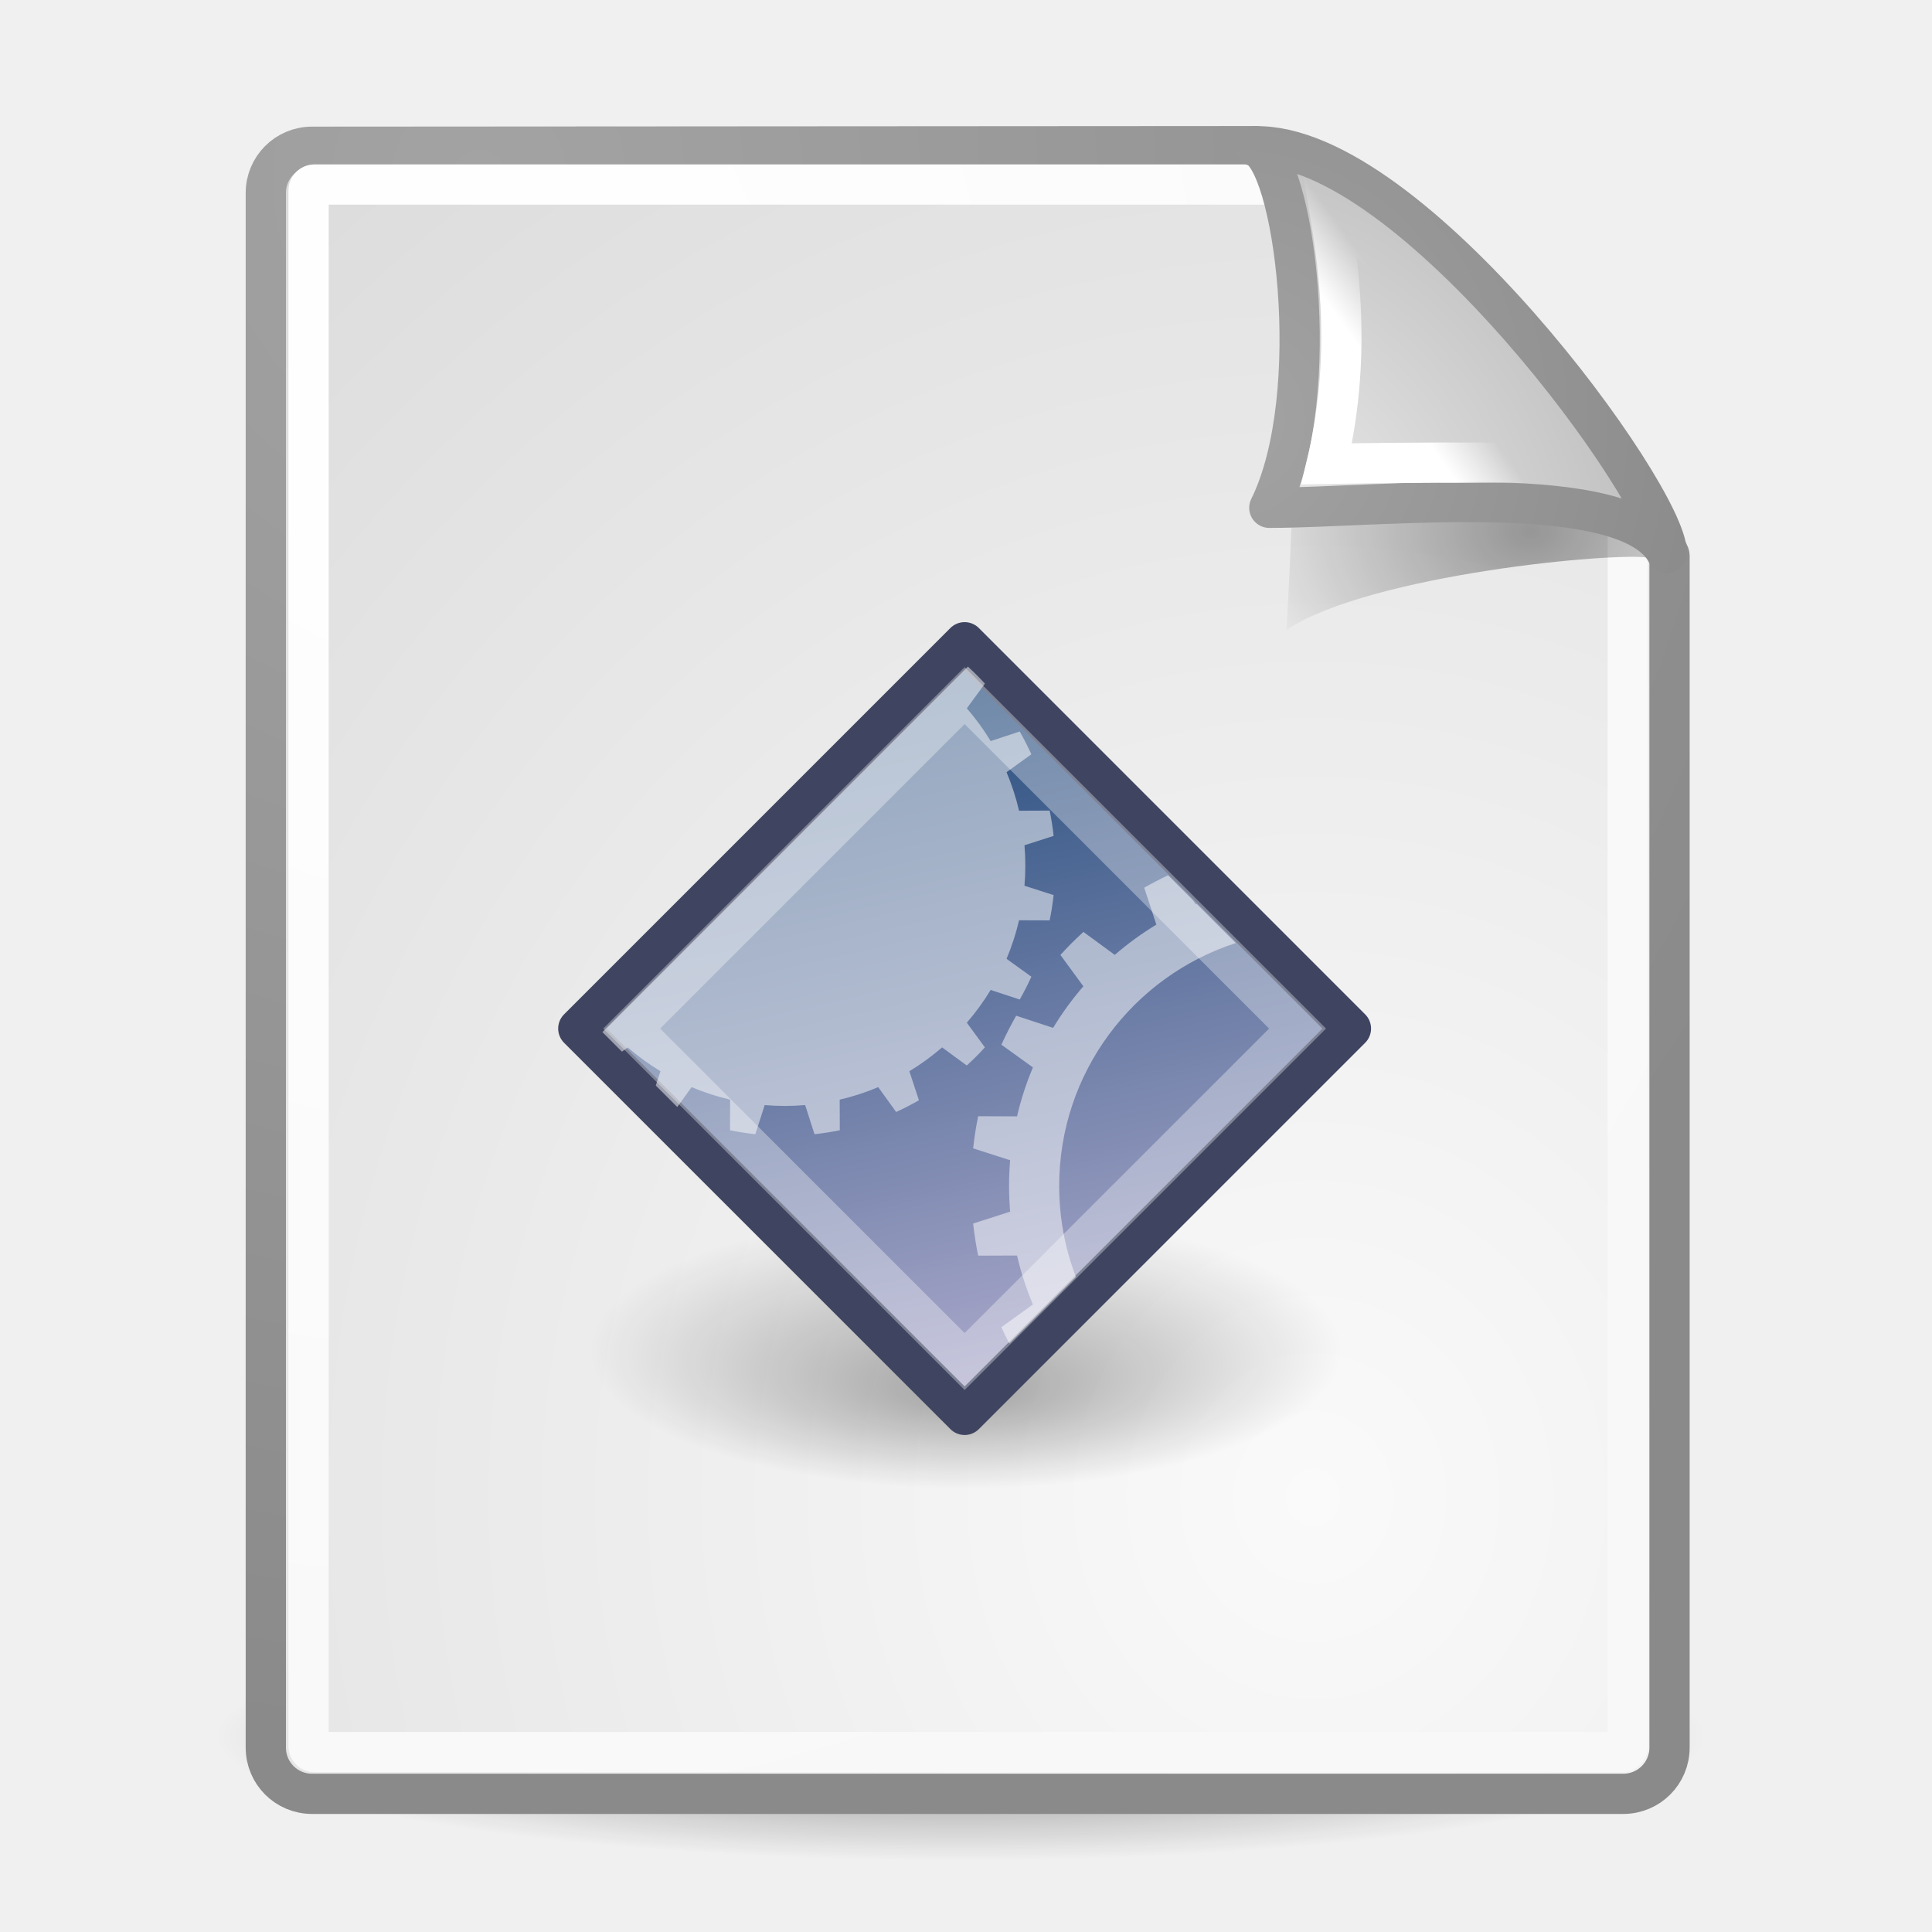
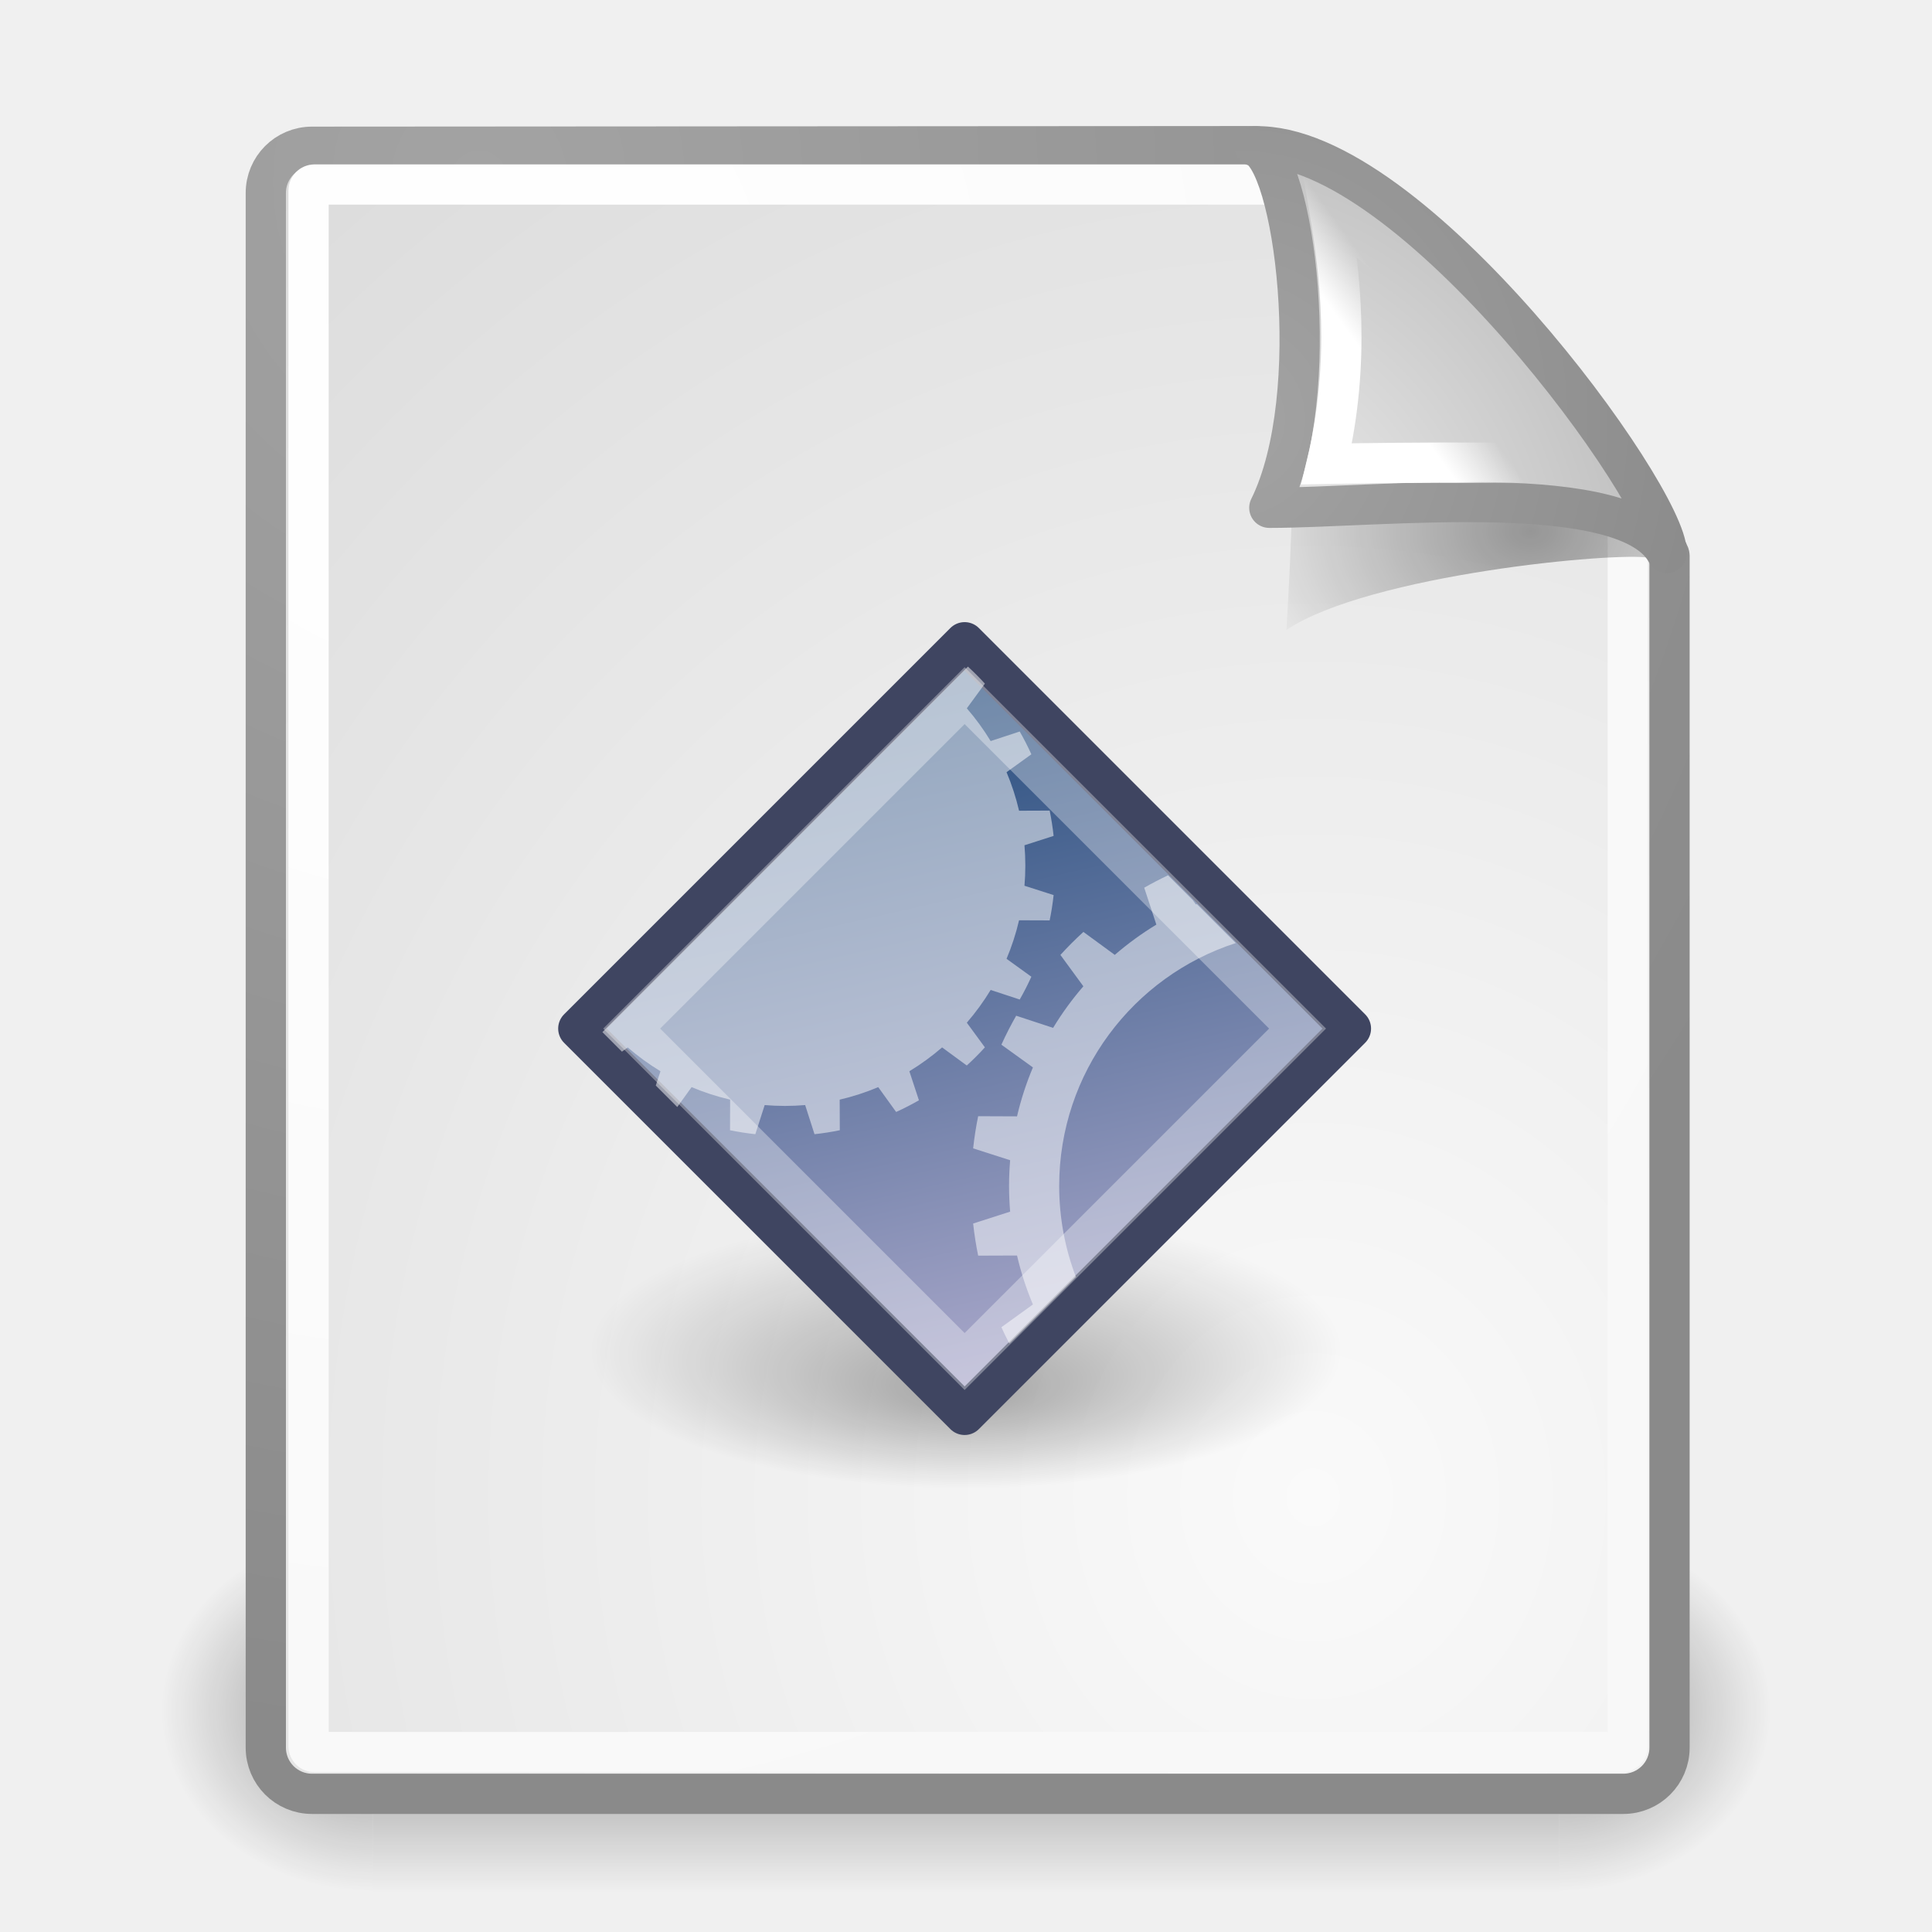
<svg xmlns="http://www.w3.org/2000/svg" xmlns:xlink="http://www.w3.org/1999/xlink" id="svg249" height="48px" width="48px">
  <defs id="defs3">
    <linearGradient id="linearGradient4790">
      <stop style="stop-color:#000000;stop-opacity:1;" offset="0" id="stop4792" />
      <stop style="stop-color:#000000;stop-opacity:0;" offset="1" id="stop4794" />
    </linearGradient>
    <linearGradient id="linearGradient2251">
      <stop style="stop-color:#ffffff;stop-opacity:1;" offset="0" id="stop2253" />
      <stop style="stop-color:#ffffff;stop-opacity:0;" offset="1" id="stop2255" />
    </linearGradient>
    <linearGradient xlink:href="#linearGradient2251" id="linearGradient8166" gradientUnits="userSpaceOnUse" gradientTransform="matrix(-3.277938e-2,-0.999463,0.999463,-3.277938e-2,-0.709646,45.06274)" x1="33.396" y1="36.921" x2="34.17" y2="38.07" />
    <linearGradient id="linearGradient4542">
      <stop style="stop-color:#000000;stop-opacity:1;" offset="0" id="stop4544" />
      <stop style="stop-color:#000000;stop-opacity:0;" offset="1" id="stop4546" />
    </linearGradient>
    <linearGradient id="linearGradient15662">
      <stop id="stop15664" offset="0" style="stop-color:#ffffff;stop-opacity:1;" />
      <stop id="stop15666" offset="1" style="stop-color:#f8f8f8;stop-opacity:1;" />
    </linearGradient>
    <linearGradient id="linearGradient269">
      <stop id="stop270" offset="0" style="stop-color:#a3a3a3;stop-opacity:1;" />
      <stop id="stop271" offset="1" style="stop-color:#8a8a8a;stop-opacity:1;" />
    </linearGradient>
    <linearGradient id="linearGradient259">
      <stop id="stop260" offset="0" style="stop-color:#fafafa;stop-opacity:1;" />
      <stop id="stop261" offset="1" style="stop-color:#bbbbbb;stop-opacity:1;" />
    </linearGradient>
    <radialGradient xlink:href="#linearGradient269" id="radialGradient15656" gradientUnits="userSpaceOnUse" gradientTransform="matrix(0.968273,0,0,1.032767,3.353553,0.646447)" cx="8.824" cy="3.756" fx="8.824" fy="3.756" r="37.752" />
    <radialGradient xlink:href="#linearGradient259" id="radialGradient15658" gradientUnits="userSpaceOnUse" gradientTransform="scale(0.960493,1.041132)" cx="33.967" cy="35.737" fx="33.967" fy="35.737" r="86.708" />
    <radialGradient xlink:href="#linearGradient15662" id="radialGradient15668" gradientUnits="userSpaceOnUse" gradientTransform="matrix(0.968273,0,0,1.032767,3.353553,0.646447)" cx="8.144" cy="7.268" fx="8.144" fy="7.268" r="38.159" />
    <radialGradient xlink:href="#linearGradient4542" id="radialGradient4548" cx="24.307" cy="42.078" fx="24.307" fy="42.078" r="15.822" gradientTransform="matrix(1,0,0,0.284916,-6.340414e-16,30.08928)" gradientUnits="userSpaceOnUse" />
    <radialGradient xlink:href="#linearGradient269" id="radialGradient5350" gradientUnits="userSpaceOnUse" gradientTransform="matrix(0.331735,-2.3449e-17,2.501087e-17,0.353831,20.10526,9.5823)" cx="31.863" cy="2.367" fx="31.863" fy="2.367" r="37.752" />
    <radialGradient xlink:href="#linearGradient259" id="radialGradient5352" gradientUnits="userSpaceOnUse" gradientTransform="matrix(0.148355,1.009137e-2,-1.104438e-2,0.162365,25.06011,12.81706)" cx="30.654" cy="14.937" fx="30.654" fy="14.937" r="86.708" />
    <radialGradient xlink:href="#linearGradient4790" id="radialGradient4796" cx="37.03" cy="12.989" fx="37.03" fy="12.989" r="4.293" gradientTransform="matrix(1.744653,2.313551e-22,-1.663e-22,1.283833,-26.58256,-3.478359)" gradientUnits="userSpaceOnUse" />
    <radialGradient xlink:href="#linearGradient2300" id="radialGradient2308" gradientTransform="matrix(1.399258,-2.234445e-7,8.196178e-8,0.513264,4.365074,4.839285)" cx="14.288" cy="68.873" fx="14.288" fy="72.568" r="11.69" gradientUnits="userSpaceOnUse" />
    <linearGradient gradientTransform="matrix(0.200685,0,0,0.200685,-0.585758,-1.050787)" y2="248.631" x2="153" y1="15.424" x1="99.777" gradientUnits="userSpaceOnUse" id="linearGradient53551" xlink:href="#aigrd1" />
    <linearGradient y2="248.631" x2="153" y1="15.424" x1="99.777" gradientUnits="userSpaceOnUse" id="aigrd1">
      <stop id="stop53300" style="stop-color:#184375" offset="0" />
      <stop id="stop53302" style="stop-color:#C8BDDC" offset="1" />
    </linearGradient>
    <linearGradient id="linearGradient2300">
      <stop style="stop-color:#000000;stop-opacity:0.327;" offset="0" id="stop2302" />
      <stop style="stop-color:#000000;stop-opacity:0;" offset="1" id="stop2304" />
    </linearGradient>
+     <linearGradient y2="39.999" x2="25.058" y1="47.028" x1="25.058" gradientUnits="userSpaceOnUse" id="linearGradient2095" xlink:href="#linearGradient3702" />
+     <radialGradient r="2.5" fy="43.5" fx="4.993" cy="43.5" cx="4.993" gradientTransform="matrix(2.003784,0,0,1.4,-20.01187,-104.4)" gradientUnits="userSpaceOnUse" id="radialGradient2093" xlink:href="#linearGradient3688" />
+     <radialGradient r="2.5" fy="43.5" fx="4.993" cy="43.5" cx="4.993" gradientTransform="matrix(2.003784,0,0,1.4,27.98813,-17.4)" gradientUnits="userSpaceOnUse" id="radialGradient2091" xlink:href="#linearGradient3688" />
+     <linearGradient id="linearGradient3702">
+       <stop style="stop-color:black;stop-opacity:0;" offset="0" id="stop3704" />
+       <stop id="stop3710" offset="0.5" style="stop-color:black;stop-opacity:1;" />
+       <stop style="stop-color:black;stop-opacity:0;" offset="1" id="stop3706" />
+     </linearGradient>
+     <linearGradient id="linearGradient3688">
+       <stop style="stop-color:black;stop-opacity:1;" offset="0" id="stop3690" />
+       <stop style="stop-color:black;stop-opacity:0;" offset="1" id="stop3692" />
+     </linearGradient>
+     <radialGradient xlink:href="#linearGradient259" id="radialGradient2047" gradientUnits="userSpaceOnUse" gradientTransform="scale(0.960493,1.041132)" cx="33.967" cy="35.737" fx="33.967" fy="35.737" r="86.708" />
+     <radialGradient xlink:href="#linearGradient269" id="radialGradient2049" gradientUnits="userSpaceOnUse" gradientTransform="matrix(0.968273,0,0,1.032767,3.353553,0.646447)" cx="8.824" cy="3.756" fx="8.824" fy="3.756" r="37.752" />
+     <radialGradient xlink:href="#linearGradient15662" id="radialGradient2051" gradientUnits="userSpaceOnUse" gradientTransform="matrix(0.968273,0,0,1.032767,3.353553,0.646447)" cx="8.144" cy="7.268" fx="8.144" fy="7.268" r="38.159" />
+     <radialGradient xlink:href="#linearGradient4790" id="radialGradient2053" gradientUnits="userSpaceOnUse" gradientTransform="matrix(1.744653,0,0,1.283833,-26.58256,-3.478359)" cx="37.03" cy="12.989" fx="37.03" fy="12.989" r="4.293" />
+     <radialGradient xlink:href="#linearGradient259" id="radialGradient2055" gradientUnits="userSpaceOnUse" gradientTransform="matrix(0.148355,1.009137e-2,-1.104438e-2,0.162365,25.06011,12.81706)" cx="30.654" cy="14.937" fx="30.654" fy="14.937" r="86.708" />
+     <radialGradient xlink:href="#linearGradient269" id="radialGradient2057" gradientUnits="userSpaceOnUse" gradientTransform="matrix(0.331735,0,0,0.353831,20.10526,9.5823)" cx="31.863" cy="2.367" fx="31.863" fy="2.367" r="37.752" />
+     <linearGradient xlink:href="#linearGradient2251" id="linearGradient2059" gradientUnits="userSpaceOnUse" gradientTransform="matrix(-3.277938e-2,-0.999463,0.999463,-3.277938e-2,-0.709646,45.06274)" x1="33.396" y1="36.921" x2="34.17" y2="38.07" />
+     <radialGradient xlink:href="#linearGradient3688" id="radialGradient2075" gradientUnits="userSpaceOnUse" gradientTransform="matrix(2.003784,0,0,1.4,27.98813,-17.4)" cx="4.993" cy="43.5" fx="4.993" fy="43.5" r="2.5" />
+     <radialGradient xlink:href="#linearGradient3688" id="radialGradient2077" gradientUnits="userSpaceOnUse" gradientTransform="matrix(2.003784,0,0,1.4,-20.01187,-104.4)" cx="4.993" cy="43.5" fx="4.993" fy="43.5" r="2.5" />
+     <linearGradient xlink:href="#linearGradient3702" id="linearGradient2079" gradientUnits="userSpaceOnUse" x1="25.058" y1="47.028" x2="25.058" y2="39.999" />
  </defs>
  <g id="layer6">
-     <path style="opacity:0.473;color:#000000;fill:url(#radialGradient4548);fill-opacity:1;fill-rule:evenodd;stroke:none;stroke-width:2;stroke-linecap:round;stroke-linejoin:round;marker:none;marker-start:none;marker-mid:none;marker-end:none;stroke-miterlimit:4;stroke-dasharray:none;stroke-dashoffset:0;stroke-opacity:1;visibility:visible;display:inline;overflow:visible" id="path3667" d="M 40.128 42.078 A 15.822 4.508 0 1 1  8.485,42.078 A 15.822 4.508 0 1 1  40.128 42.078 z" transform="matrix(1.173184,0,0,0.686275,-4.651498,14.2616)" />
+     <g id="g2025" transform="translate(-2e-6,2.838692e-5)">
+       <g style="display:inline" id="g2036">
+         <g id="g3712" style="opacity:0.4" transform="matrix(1.052632,0,0,1.285713,-1.263158,-13.42854)">
+           <rect y="40" x="38" height="7" width="5" id="rect2801" style="opacity:1;fill:url(#radialGradient2075);fill-opacity:1;stroke:none;stroke-width:1;stroke-linecap:round;stroke-linejoin:miter;stroke-miterlimit:4;stroke-dasharray:none;stroke-opacity:1" />
+           <rect transform="scale(-1,-1)" y="-47" x="-10" height="7" width="5" id="rect3696" style="opacity:1;fill:url(#radialGradient2077);fill-opacity:1;stroke:none;stroke-width:1;stroke-linecap:round;stroke-linejoin:miter;stroke-miterlimit:4;stroke-dasharray:none;stroke-opacity:1" />
+           <rect y="40" x="10" height="7" width="28" id="rect3700" style="opacity:1;fill:url(#linearGradient2079);fill-opacity:1;stroke:none;stroke-width:1;stroke-linecap:round;stroke-linejoin:miter;stroke-miterlimit:4;stroke-dasharray:none;stroke-opacity:1" />
+         </g>
+       </g>
+     </g>
  </g>
  <g style="display:inline" id="layer1">
    <path style="color:#000000;fill:url(#radialGradient15658);fill-opacity:1;fill-rule:nonzero;stroke:url(#radialGradient15656);stroke-width:1;stroke-linecap:round;stroke-linejoin:round;stroke-miterlimit:4;stroke-dashoffset:0;stroke-opacity:1;marker:none;marker-start:none;marker-mid:none;marker-end:none;visibility:visible;display:block;overflow:visible" d="M 7.753,3.646 L 31.2,3.631 C 31.2,3.631 41.479,13.175 41.479,13.811 L 41.479,43.418 C 41.479,44.054 40.966,44.567 40.33,44.567 L 7.753,44.567 C 7.116,44.567 6.604,44.054 6.604,43.418 L 6.604,4.795 C 6.604,4.159 7.116,3.646 7.753,3.646 z " id="rect15391" />
    <path style="color:#000000;fill:none;fill-opacity:1;fill-rule:nonzero;stroke:url(#radialGradient15668);stroke-width:1;stroke-linecap:round;stroke-linejoin:round;stroke-miterlimit:4;stroke-dashoffset:0;stroke-opacity:1;marker:none;marker-start:none;marker-mid:none;marker-end:none;visibility:visible;display:block;overflow:visible" d="M 7.815,4.584 L 32.691,4.584 C 32.691,4.584 40.442,12.605 40.442,12.688 L 40.442,43.381 C 40.442,43.464 40.375,43.53 40.293,43.53 L 7.815,43.53 C 7.733,43.53 7.666,43.464 7.666,43.381 L 7.666,4.733 C 7.666,4.65 7.733,4.584 7.815,4.584 z " id="rect15660" />
  </g>
  <g id="layer5" style="display:inline">
    <path style="opacity:0.357;color:#000000;fill:url(#radialGradient4796);fill-opacity:1;fill-rule:evenodd;stroke:none;stroke-width:1;stroke-linecap:butt;stroke-linejoin:miter;marker:none;marker-start:none;marker-mid:none;marker-end:none;stroke-miterlimit:4;stroke-dasharray:none;stroke-dashoffset:0;stroke-opacity:1;visibility:visible;display:inline;overflow:visible" d="M 40.985,13.861 C 40.257,12.515 34.882,10.131 32.085,9.331 C 32.254,10.904 31.962,15.649 31.962,15.649 C 34.024,14.274 40.204,13.699 40.985,13.861 z " id="path5348" />
    <path style="color:#000000;fill:url(#radialGradient5352);fill-opacity:1;fill-rule:nonzero;stroke:url(#radialGradient5350);stroke-width:1;stroke-linecap:butt;stroke-linejoin:round;marker:none;marker-start:none;marker-mid:none;marker-end:none;stroke-miterlimit:4;stroke-dasharray:none;stroke-dashoffset:0;stroke-opacity:1;visibility:visible;display:block;overflow:visible;opacity:1" d="M 41.411,13.739 C 41.424,12.324 35.058,3.532 31.175,3.635 C 32.148,3.868 32.926,9.804 31.536,12.616 C 34.286,12.616 40.447,11.881 41.411,13.739 z " id="path2210" />
    <path id="path2247" d="M 39.122,11.586 C 38.393,10.24 34.963,6.517 33.04,5.28 C 33.279,6.705 33.577,8.962 32.962,11.524 C 32.962,11.524 38.341,11.424 39.122,11.586 z " style="opacity:1;color:#000000;fill:none;fill-opacity:1;fill-rule:evenodd;stroke:url(#linearGradient8166);stroke-width:1;stroke-linecap:butt;stroke-linejoin:miter;marker:none;marker-start:none;marker-mid:none;marker-end:none;stroke-miterlimit:4;stroke-dasharray:none;stroke-dashoffset:0;stroke-opacity:1;visibility:visible;display:inline;overflow:visible" />
    <g id="g3737" transform="matrix(0.482043,0,0,0.482043,12.25886,14.32969)">
      <g id="layer2">
        <path style="color:#000000;fill:url(#radialGradient2308);fill-opacity:1;fill-rule:evenodd;stroke:none;stroke-width:0.5;stroke-linecap:round;stroke-linejoin:miter;marker:none;marker-start:none;marker-mid:none;marker-end:none;stroke-miterlimit:4;stroke-dashoffset:0;stroke-opacity:1;visibility:visible;display:inline;overflow:visible" id="path1538" d="M 44.286 38.714 A 19.929 9.837 0 1 1  4.429,38.714 A 19.929 9.837 0 1 1  44.286 38.714 z" transform="matrix(1.18638,0,0,1.18638,-4.539687,-7.794678)" />
      </g>
      <g id="g3741">
        <path id="path53304" d="M 24.286,43.196 L 4.375,23.286 L 24.286,3.375 L 44.196,23.286 L 24.286,43.196 L 24.286,43.196 z " style="fill:url(#linearGradient53551);fill-rule:nonzero;stroke:#3f4561;stroke-width:2.075;stroke-linecap:round;stroke-linejoin:round;stroke-miterlimit:4;stroke-opacity:1" />
        <path id="path53361" d="M 9.476,27.329 L 10.214,26.304 C 10.851,26.573 11.515,26.789 12.2,26.949 L 12.195,28.526 C 12.622,28.614 13.058,28.682 13.499,28.73 L 13.981,27.229 C 14.325,27.257 14.672,27.273 15.024,27.273 C 15.375,27.273 15.723,27.257 16.067,27.229 L 16.549,28.73 C 16.99,28.682 17.425,28.614 17.853,28.526 L 17.847,26.949 C 18.533,26.789 19.196,26.573 19.833,26.304 L 20.756,27.584 C 21.158,27.402 21.55,27.201 21.931,26.983 L 21.438,25.485 C 22.035,25.123 22.599,24.712 23.125,24.257 L 24.397,25.189 C 24.723,24.893 25.035,24.581 25.331,24.255 L 24.399,22.983 C 24.854,22.458 25.265,21.893 25.628,21.296 L 27.126,21.789 C 27.344,21.408 27.544,21.016 27.726,20.614 L 26.447,19.691 C 26.715,19.054 26.932,18.391 27.092,17.705 L 28.668,17.711 C 28.757,17.283 28.825,16.848 28.873,16.406 L 27.371,15.925 C 27.4,15.581 27.415,15.233 27.415,14.881 C 27.415,14.53 27.399,14.182 27.371,13.838 L 28.873,13.356 C 28.825,12.915 28.757,12.48 28.669,12.052 L 27.092,12.058 C 26.932,11.372 26.715,10.709 26.447,10.072 L 27.726,9.15 C 27.544,8.747 27.344,8.355 27.126,7.975 L 25.628,8.468 C 25.266,7.87 24.854,7.306 24.4,6.78 L 25.331,5.508 C 25.053,5.202 24.76,4.91 24.456,4.63 L 5.617,23.469 L 6.624,24.476 L 6.923,24.258 C 7.448,24.712 8.013,25.123 8.61,25.486 L 8.368,26.221 L 9.476,27.329 L 9.476,27.329 z " style="opacity:0.5;fill:#ffffff;fill-rule:nonzero;stroke:none;stroke-miterlimit:4" />
        <path id="path53363" d="M 29.16,31.397 C 29.16,25.546 32.98,20.589 38.261,18.879 L 36.252,16.87 C 36.237,16.876 36.221,16.882 36.206,16.888 L 36.043,16.661 L 34.769,15.387 C 34.351,15.584 33.942,15.797 33.542,16.025 L 34.168,17.928 C 33.409,18.388 32.693,18.911 32.025,19.488 L 30.409,18.305 C 29.995,18.681 29.599,19.077 29.223,19.491 L 30.406,21.107 C 29.829,21.774 29.306,22.491 28.846,23.25 L 26.943,22.624 C 26.667,23.108 26.412,23.606 26.181,24.117 L 27.806,25.288 C 27.465,26.097 27.19,26.94 26.987,27.811 L 24.984,27.803 C 24.872,28.347 24.786,28.9 24.725,29.46 L 26.632,30.072 C 26.596,30.509 26.576,30.951 26.576,31.397 C 26.576,31.843 26.596,32.285 26.632,32.722 L 24.725,33.334 C 24.786,33.894 24.872,34.447 24.984,34.99 L 26.987,34.983 C 27.19,35.854 27.465,36.697 27.806,37.506 L 26.181,38.678 C 26.309,38.962 26.446,39.241 26.589,39.517 L 30.021,36.085 C 29.465,34.629 29.16,33.049 29.16,31.397 L 29.16,31.397 z " style="opacity:0.5;fill:#ffffff;fill-rule:nonzero;stroke:none;stroke-miterlimit:4" />
        <path style="fill:none;fill-rule:nonzero;stroke:#ffffff;stroke-width:2.075;stroke-linecap:butt;stroke-linejoin:miter;stroke-miterlimit:4;stroke-dasharray:none;stroke-opacity:1;opacity:0.335" d="M 24.286,40.446 L 7.126,23.286 L 24.286,6.126 L 41.446,23.286 L 24.286,40.446 L 24.286,40.446 z " id="path3748" />
      </g>
    </g>
  </g>
</svg>
